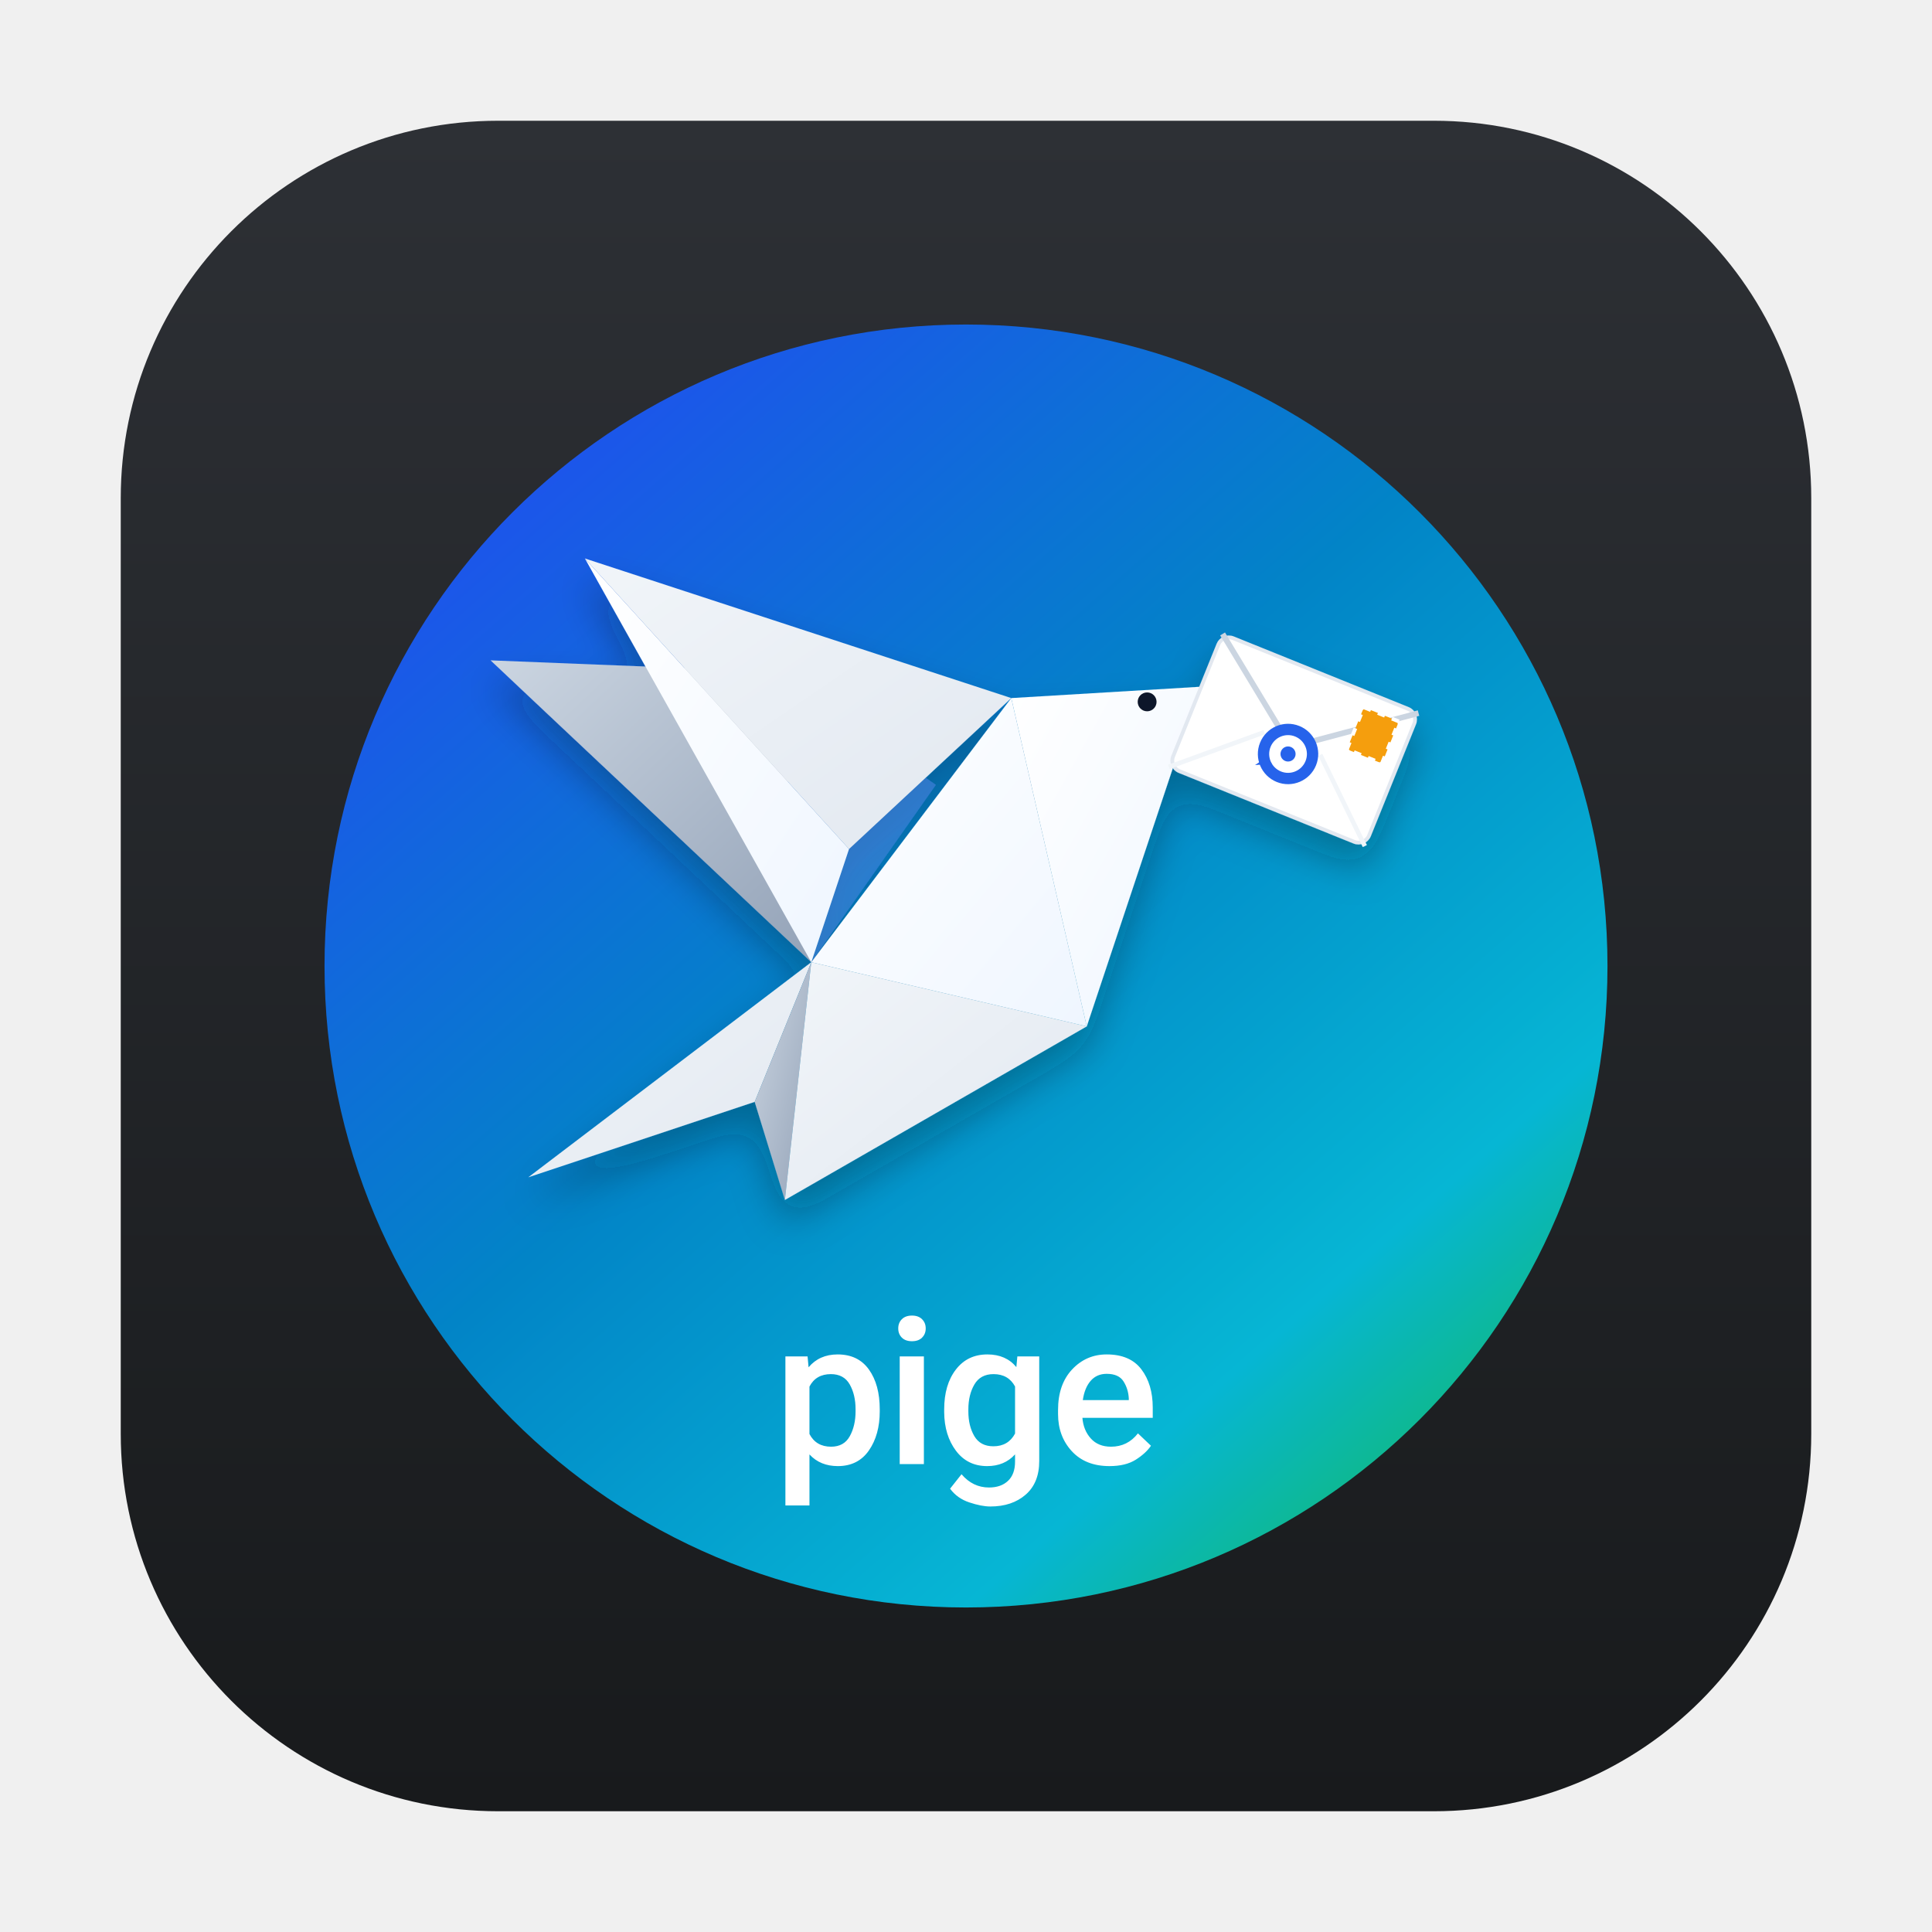
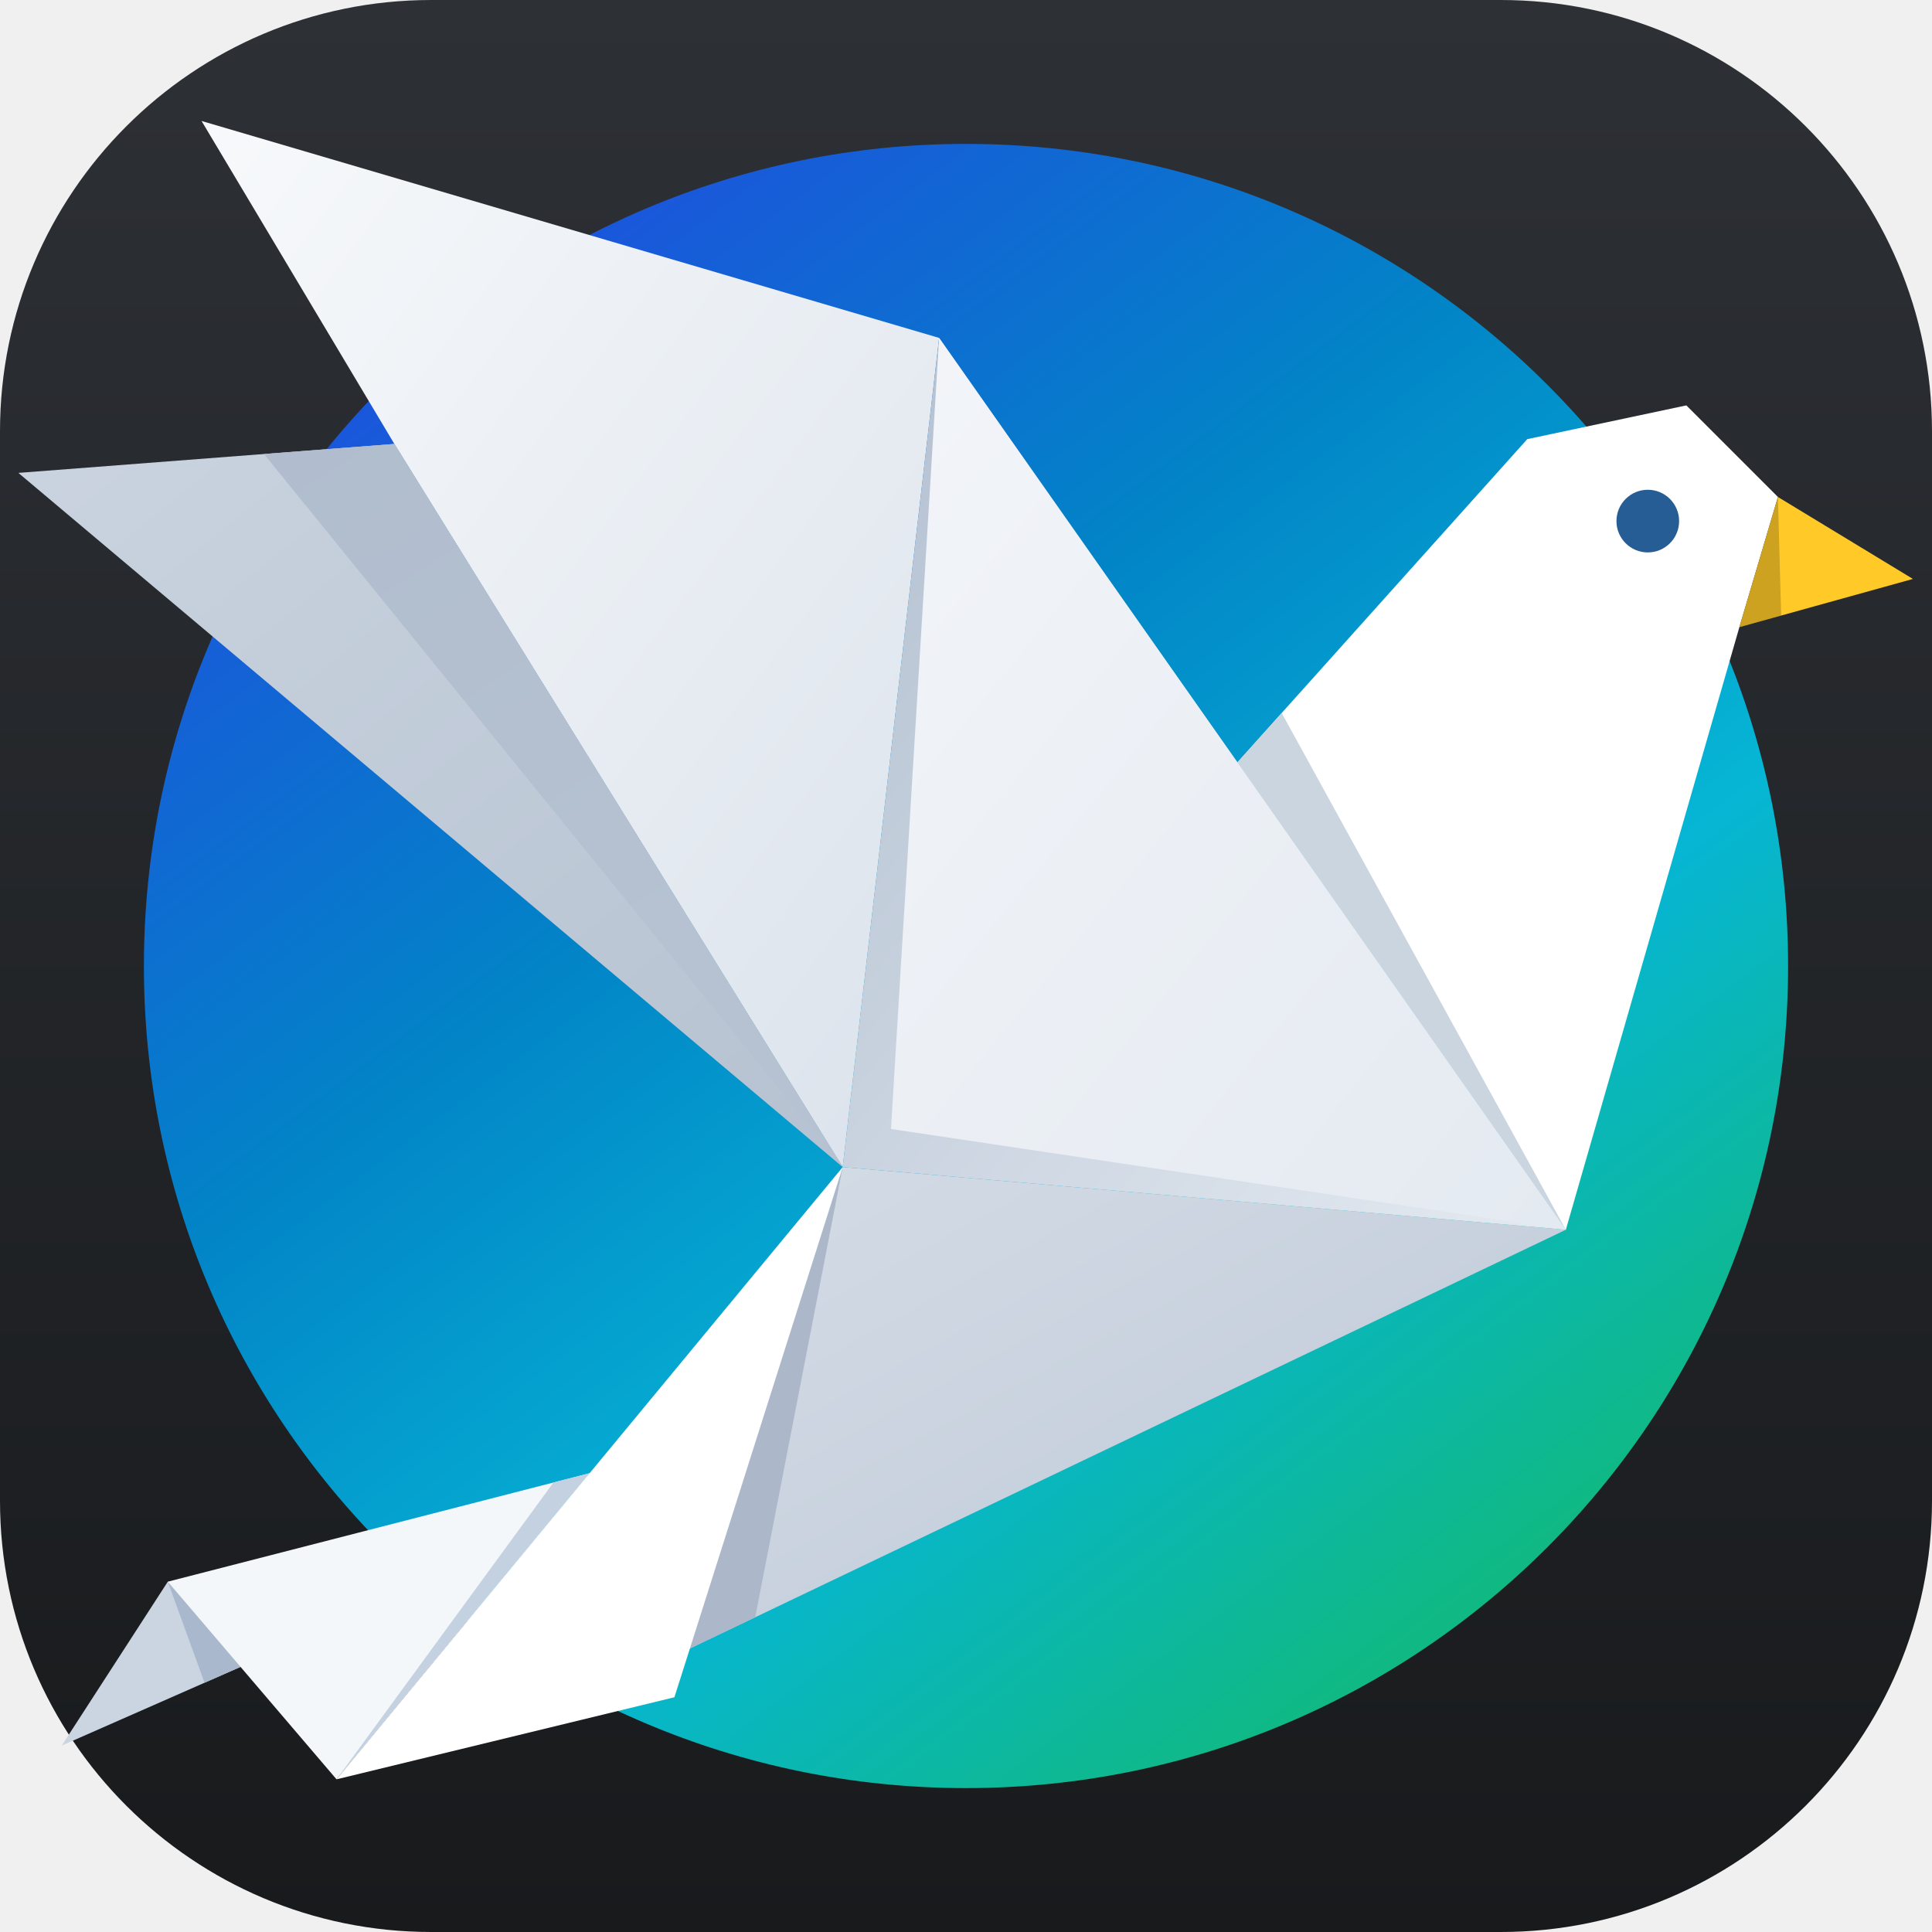
- <svg xmlns="http://www.w3.org/2000/svg" viewBox="0 0 512 512" width="100%" height="100%">
-   <defs>
-     <linearGradient id="bgGrad" x1="0%" y1="0%" x2="0%" y2="100%">
-       <stop offset="0%" stop-color="#2D3035" />
-       <stop offset="100%" stop-color="#181A1C" />
+ <svg xmlns="http://www.w3.org/2000/svg" xmlns:xlink="http://www.w3.org/1999/xlink" viewBox="0 0 448 448" width="448" height="448" version="1.1" id="svg23" xml:space="preserve">
+   <defs id="defs10">
+     <linearGradient id="bgGrad" x1="32" y1="32" x2="32" y2="480" gradientUnits="userSpaceOnUse" gradientTransform="translate(-32,-32)">
+       <stop offset="0%" stop-color="#2D3035" id="stop1" />
+       <stop offset="100%" stop-color="#181A1C" id="stop2" />
    </linearGradient>
-     <linearGradient id="circleGrad" x1="15%" y1="10%" x2="85%" y2="90%">
-       <stop offset="0%" stop-color="#1E52ED" />
-       <stop offset="45%" stop-color="#0284C7" />
-       <stop offset="85%" stop-color="#06B6D4" />
-       <stop offset="100%" stop-color="#10B981" />
+     <linearGradient id="circleGrad" x1="152.8" y1="118.4" x2="359.2" y2="393.6" gradientUnits="userSpaceOnUse" gradientTransform="matrix(1.108323,0,0,1.108323,-59.73061,-59.73061)">
+       <stop offset="0%" stop-color="#1A56DB" id="stop3" />
+       <stop offset="35%" stop-color="#0284C7" id="stop4" />
+       <stop offset="70%" stop-color="#06B6D4" id="stop5" />
+       <stop offset="100%" stop-color="#10B981" id="stop6" />
    </linearGradient>
-     <linearGradient id="facetBright" x1="0%" y1="0%" x2="100%" y2="100%">
-       <stop offset="0%" stop-color="#FFFFFF" />
-       <stop offset="100%" stop-color="#EFF6FF" />
+     <linearGradient id="wingTop" x1="175.214" y1="125.789" x2="259.362" y2="209.938" gradientTransform="scale(0.8675121,1.152722)" gradientUnits="userSpaceOnUse">
+       <stop offset="0%" stop-color="#FFFFFF" id="stop7" />
+       <stop offset="100%" stop-color="#E2E8F0" id="stop8" />
    </linearGradient>
-     <linearGradient id="facetMid" x1="0%" y1="0%" x2="100%" y2="100%">
-       <stop offset="0%" stop-color="#F1F5F9" />
-       <stop offset="100%" stop-color="#E2E8F0" />
+     <linearGradient id="wingBack" x1="116.847" y1="188.417" x2="193.529" y2="265.098" gradientTransform="scale(1.095445,0.9128709)" gradientUnits="userSpaceOnUse">
+       <stop offset="0%" stop-color="#CBD5E1" id="stop9" />
+       <stop offset="100%" stop-color="#94A3B8" id="stop10" />
    </linearGradient>
-     <linearGradient id="facetDark" x1="0%" y1="0%" x2="100%" y2="100%">
-       <stop offset="0%" stop-color="#CBD5E1" />
-       <stop offset="100%" stop-color="#94A3B8" />
+     <linearGradient id="wing-back" x1="359.991" y1="260.037" x2="537.093" y2="437.139" gradientTransform="scale(0.8639106,1.157527)" gradientUnits="userSpaceOnUse">
+       <stop offset="0%" stop-color="#F7F9FB" id="stop3-0" />
+       <stop offset="100%" stop-color="#DCE3EC" id="stop4-6" />
    </linearGradient>
-     <filter id="birdShadow" x="-20%" y="-20%" width="140%" height="140%">
-       <feDropShadow dx="0" dy="6" stdDeviation="5" flood-color="#0F172A" flood-opacity="0.3" />
-     </filter>
+     <linearGradient id="wing-fold-shadow" x1="243.181" y1="394.48" x2="407.442" y2="564.477" gradientTransform="scale(1.089725,0.9176629)" gradientUnits="userSpaceOnUse">
+       <stop offset="0%" stop-color="#CBD4E0" id="stop5-2" />
+       <stop offset="100%" stop-color="#B6C2D1" id="stop6-6" />
+     </linearGradient>
+     <linearGradient xlink:href="#linearGradient22" id="linearGradient21" gradientUnits="userSpaceOnUse" gradientTransform="matrix(1.089725,0,0,0.9176629,-58,-51)" x1="243.181" y1="394.48" x2="397.194" y2="596.502" />
+     <linearGradient id="linearGradient22" x1="243.181" y1="394.48" x2="407.442" y2="564.477" gradientTransform="scale(1.089725,0.9176629)" gradientUnits="userSpaceOnUse">
+       <stop offset="0" stop-color="#CBD4E0" id="stop21" style="stop-color:#acb9cb;stop-opacity:1;" />
+       <stop offset="100%" stop-color="#B6C2D1" id="stop22" />
+     </linearGradient>
+     <linearGradient id="belly-shadow" x1="305.395" y1="698.82" x2="440.302" y2="833.728" gradientTransform="scale(1.349074,0.7412493)" gradientUnits="userSpaceOnUse">
+       <stop offset="0%" stop-color="#D4DCE6" id="stop9-1" />
+       <stop offset="100%" stop-color="#BDC8D6" id="stop10-8" />
+     </linearGradient>
+     <linearGradient id="chest-main" x1="493.087" y1="311.556" x2="659.67" y2="478.139" gradientTransform="scale(0.9004503,1.110555)" gradientUnits="userSpaceOnUse">
+       <stop offset="0" stop-color="#FFFFFF" id="stop7-7" style="stop-color:#b2bfd0;stop-opacity:1;" />
+       <stop offset="100%" stop-color="#E4EAF1" id="stop8-9" />
+     </linearGradient>
+     <linearGradient xlink:href="#linearGradient20" id="linearGradient19" gradientUnits="userSpaceOnUse" gradientTransform="scale(0.9004503,1.110555)" x1="493.087" y1="311.556" x2="659.67" y2="478.139" />
+     <linearGradient id="linearGradient20" x1="493.087" y1="311.556" x2="659.67" y2="478.139" gradientTransform="scale(0.9004503,1.110555)" gradientUnits="userSpaceOnUse">
+       <stop offset="0" stop-color="#FFFFFF" id="stop19" style="stop-color:#f3f5f9;stop-opacity:1;" />
+       <stop offset="100%" stop-color="#E4EAF1" id="stop20" />
+     </linearGradient>
  </defs>
-   <rect x="32" y="32" width="448" height="448" rx="100" ry="100" fill="url(#bgGrad)" />
-   <circle cx="256" cy="256" r="170" fill="url(#circleGrad)" />
-   <g filter="url(#birdShadow)">
-     <polygon points="215,255 130,175 205,178" fill="url(#facetDark)" />
-     <polygon points="215,255 205,178 248,208" fill="#818CF8" opacity="0.25" />
-     <polygon points="215,255 140,312 200,292" fill="url(#facetMid)" />
-     <polygon points="215,255 200,292 208,318" fill="url(#facetDark)" />
-     <polygon points="215,255 155,148 225,225" fill="url(#facetBright)" />
-     <polygon points="225,225 155,148 268,185" fill="url(#facetMid)" />
-     <polygon points="215,255 208,318 288,272" fill="url(#facetMid)" />
-     <polygon points="215,255 288,272 268,185" fill="url(#facetBright)" />
-     <polygon points="268,185 288,272 318,182" fill="url(#facetBright)" />
-     <polygon points="318,182 330,188 318,196" fill="#F59E0B" />
-     <circle cx="304" cy="186" r="2.5" fill="#0F172A" />
-     <g transform="translate(324, 168) rotate(22)">
-       <rect x="0" y="0" width="56" height="38" rx="3" fill="#FFFFFF" stroke="#E2E8F0" stroke-width="1" />
-       <polyline points="0,0 28,21 56,0" fill="none" stroke="#CBD5E1" stroke-width="1.5" />
-       <polyline points="0,38 20,20" fill="none" stroke="#F1F5F9" stroke-width="1.2" />
-       <polyline points="56,38 36,20" fill="none" stroke="#F1F5F9" stroke-width="1.2" />
-       <rect x="42" y="4" width="10" height="12" fill="#F59E0B" rx="1" />
-       <path d="M42,4 L52,4 L52,16 L42,16 Z" stroke="#FFFFFF" stroke-width="1" stroke-dasharray="2,2" fill="none" />
-       <circle cx="28" cy="23" r="8" fill="#2563EB" />
-       <path d="M 28 18 A 5 5 0 1 0 28 28 A 5 5 0 0 0 28 18 M 28 21 A 2 2 0 1 1 28 25 A 2 2 0 0 1 28 21" fill="#FFFFFF" fill-rule="evenodd" />
-       <polygon points="23,26 21,29 25,27" fill="#2563EB" />
-     </g>
+   <rect x="0" y="0" width="448" height="448" rx="100" ry="100" fill="url(#bgGrad)" id="rect10" style="fill:url(#bgGrad)" />
+   <circle cx="224" cy="224" r="190.632" fill="url(#circleGrad)" id="circle10" style="fill:url(#circleGrad);stroke-width:1.108" />
+   <g id="g22-2" transform="matrix(1.117865,0,0,1.117865,-300.9208,-308.4268)">
+     <path id="wing-rear" style="fill:url(#wing-back)" d="M 444,518 351,368 311,301 464,346 Z" />
+     <path id="wing-rear-crease" style="fill:url(#wing-fold-shadow)" d="M 444,518 273,374 351,368 Z" />
+     <path id="wing-rear-crease-9" style="fill:url(#linearGradient21)" d="M 444,518 323.944,370.081 351,368 Z" />
+     <path id="tail-tip-left" style="fill:#cbd5e1" d="m 282,638 22,-34 28,12 z" />
+     <path id="tail-tip-left-2" style="fill:#a9b8cd;fill-opacity:1" d="M 311.619,624.968 304,604 l 15.853,17.345 z" />
+     <path id="tail-mid-upper" style="fill:#f4f7fa" d="m 339,645 -35,-41 87.5,-22.5 z m 42.5,-50.5 z" />
+     <path id="tail-mid-upper-1" style="fill:#c4d1e0;fill-opacity:1" d="M 339,645 383.992,583.431 391.5,581.5 Z" />
+     <path id="belly-under" style="fill:url(#belly-shadow)" d="m 412,618 32,-100 150,13 z" />
+     <path id="torso-main" style="fill:url(#chest-main)" d="M 444,518 464,346 594,531 Z" />
+     <path id="tail-mid-lower-5" style="fill:#acb8ca;fill-opacity:1" d="M 425.854,611.377 412,618 444,518 Z" />
+     <path id="tail-mid-lower" style="fill:#ffffff" d="M 409.091,627.975 339,645 444,518 Z" />
+     <path id="torso-main-5" style="fill:url(#linearGradient19)" d="M 454.009,510.098 464,346 594,531 Z" />
+     <path id="head-main" style="fill:#ffffff" d="m 619,360 19,19 -8,27 L 594,531 525.875,434.053 586,367 Z" />
+     <path id="head-main-6" style="fill:#cad5e0;fill-opacity:1" d="m 594,531 -68.125,-96.947 9.184,-10.243 z" />
+     <circle id="eye" cx="611" cy="384" r="6.5" fill="#233447" style="fill:#275d95;fill-opacity:1" />
+     <path id="beak-upper" style="fill:#ffca28" d="m 630,406 8,-27 28,17 z" />
+     <path id="cheek-shadow" style="fill:#000000;fill-opacity:0.2" d="m 630,406 8.664,-2.407 L 638,379 Z" />
  </g>
-   <text x="256" y="388" fill="#FFFFFF" font-family="system-ui, -apple-system, BlinkMacSystemFont, 'Segoe UI', Roboto, sans-serif" font-size="54" font-weight="500" letter-spacing="-0.5" text-anchor="middle">pige</text>
</svg>
